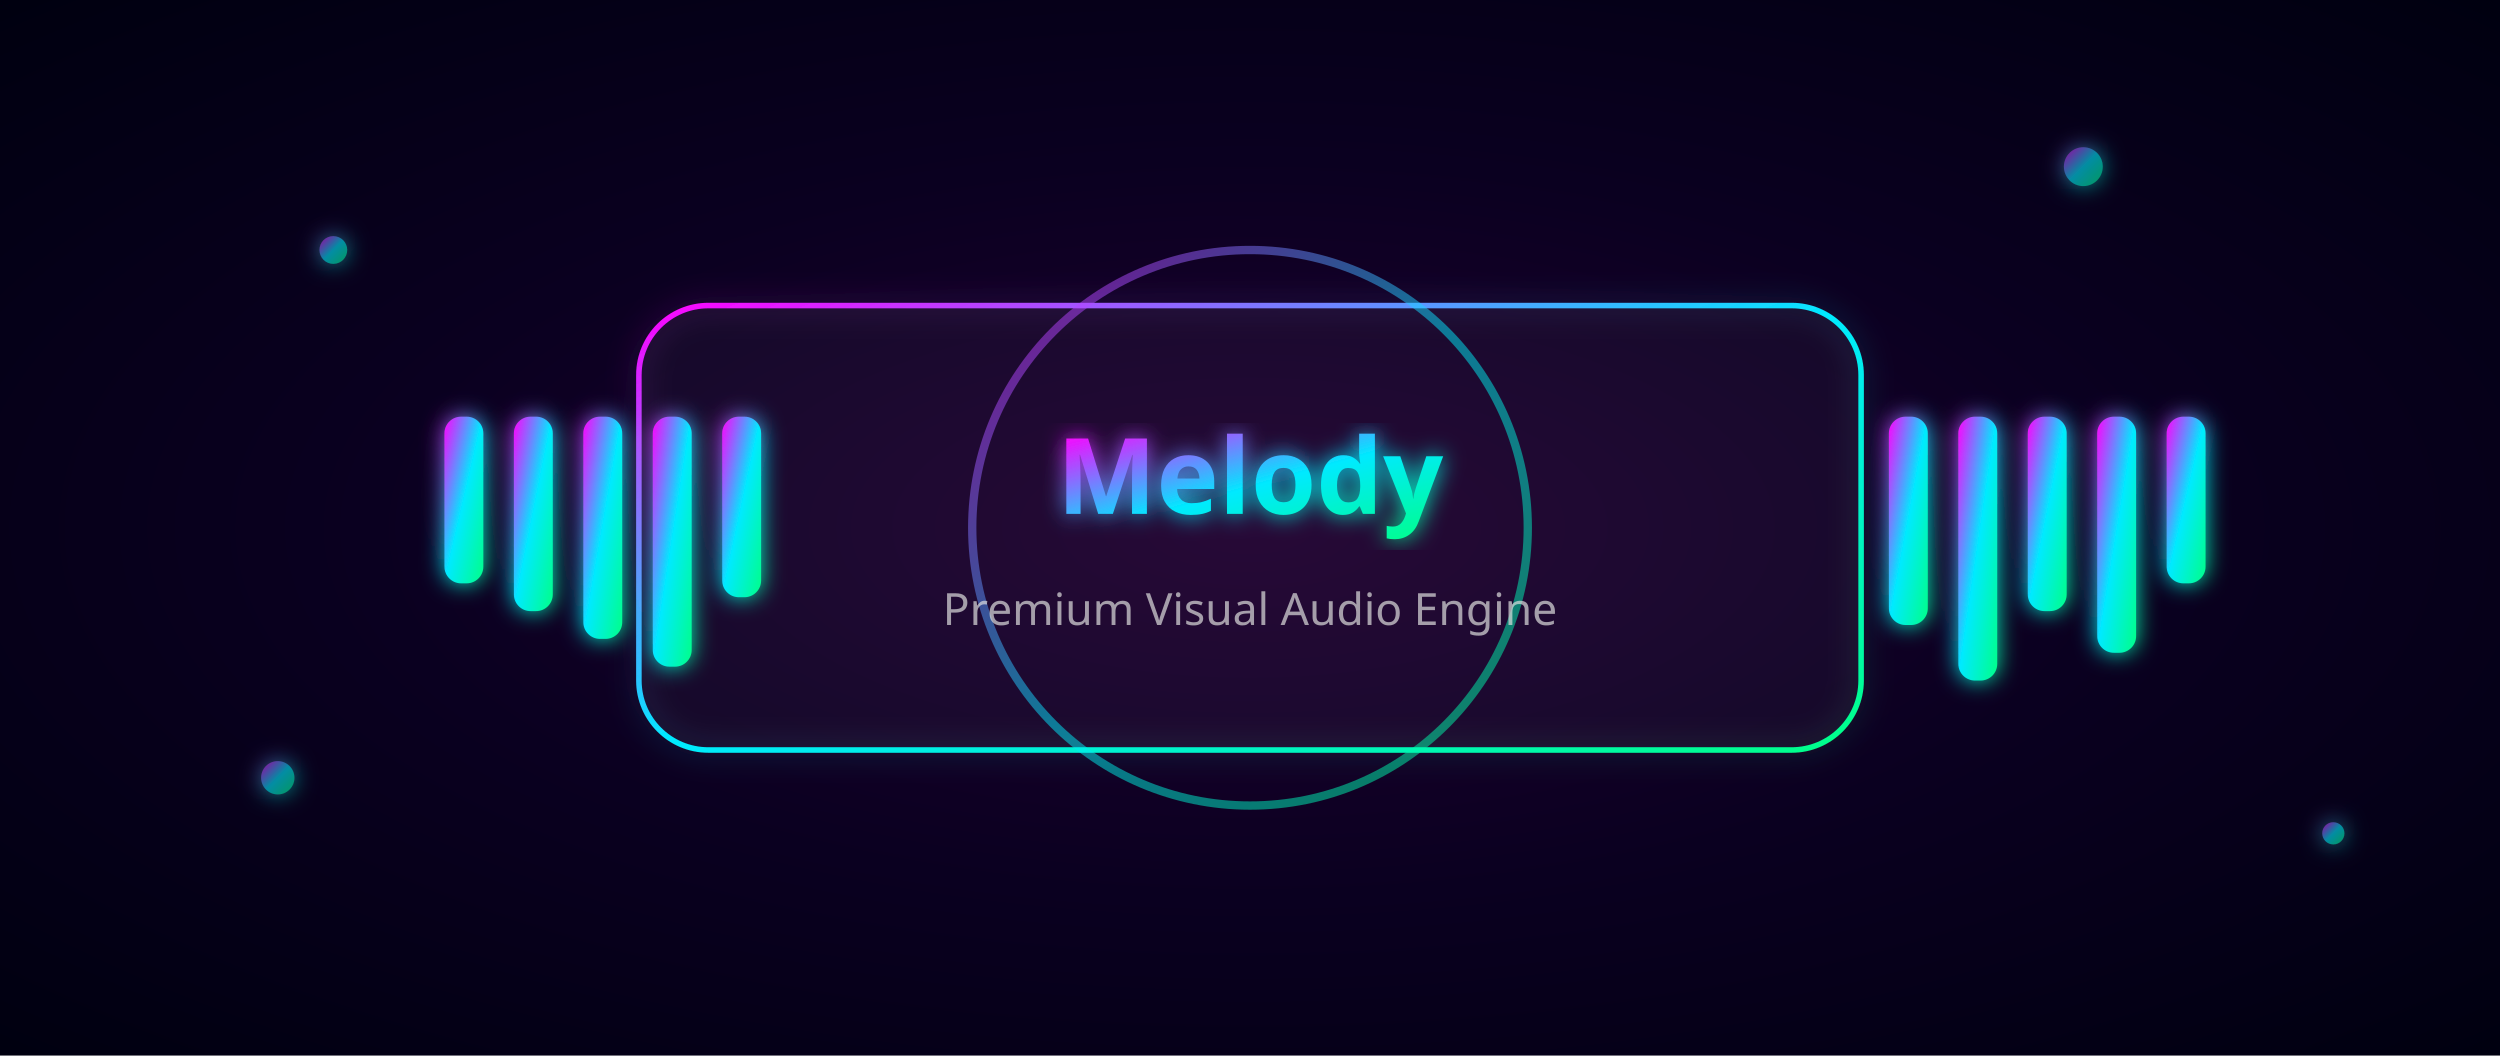
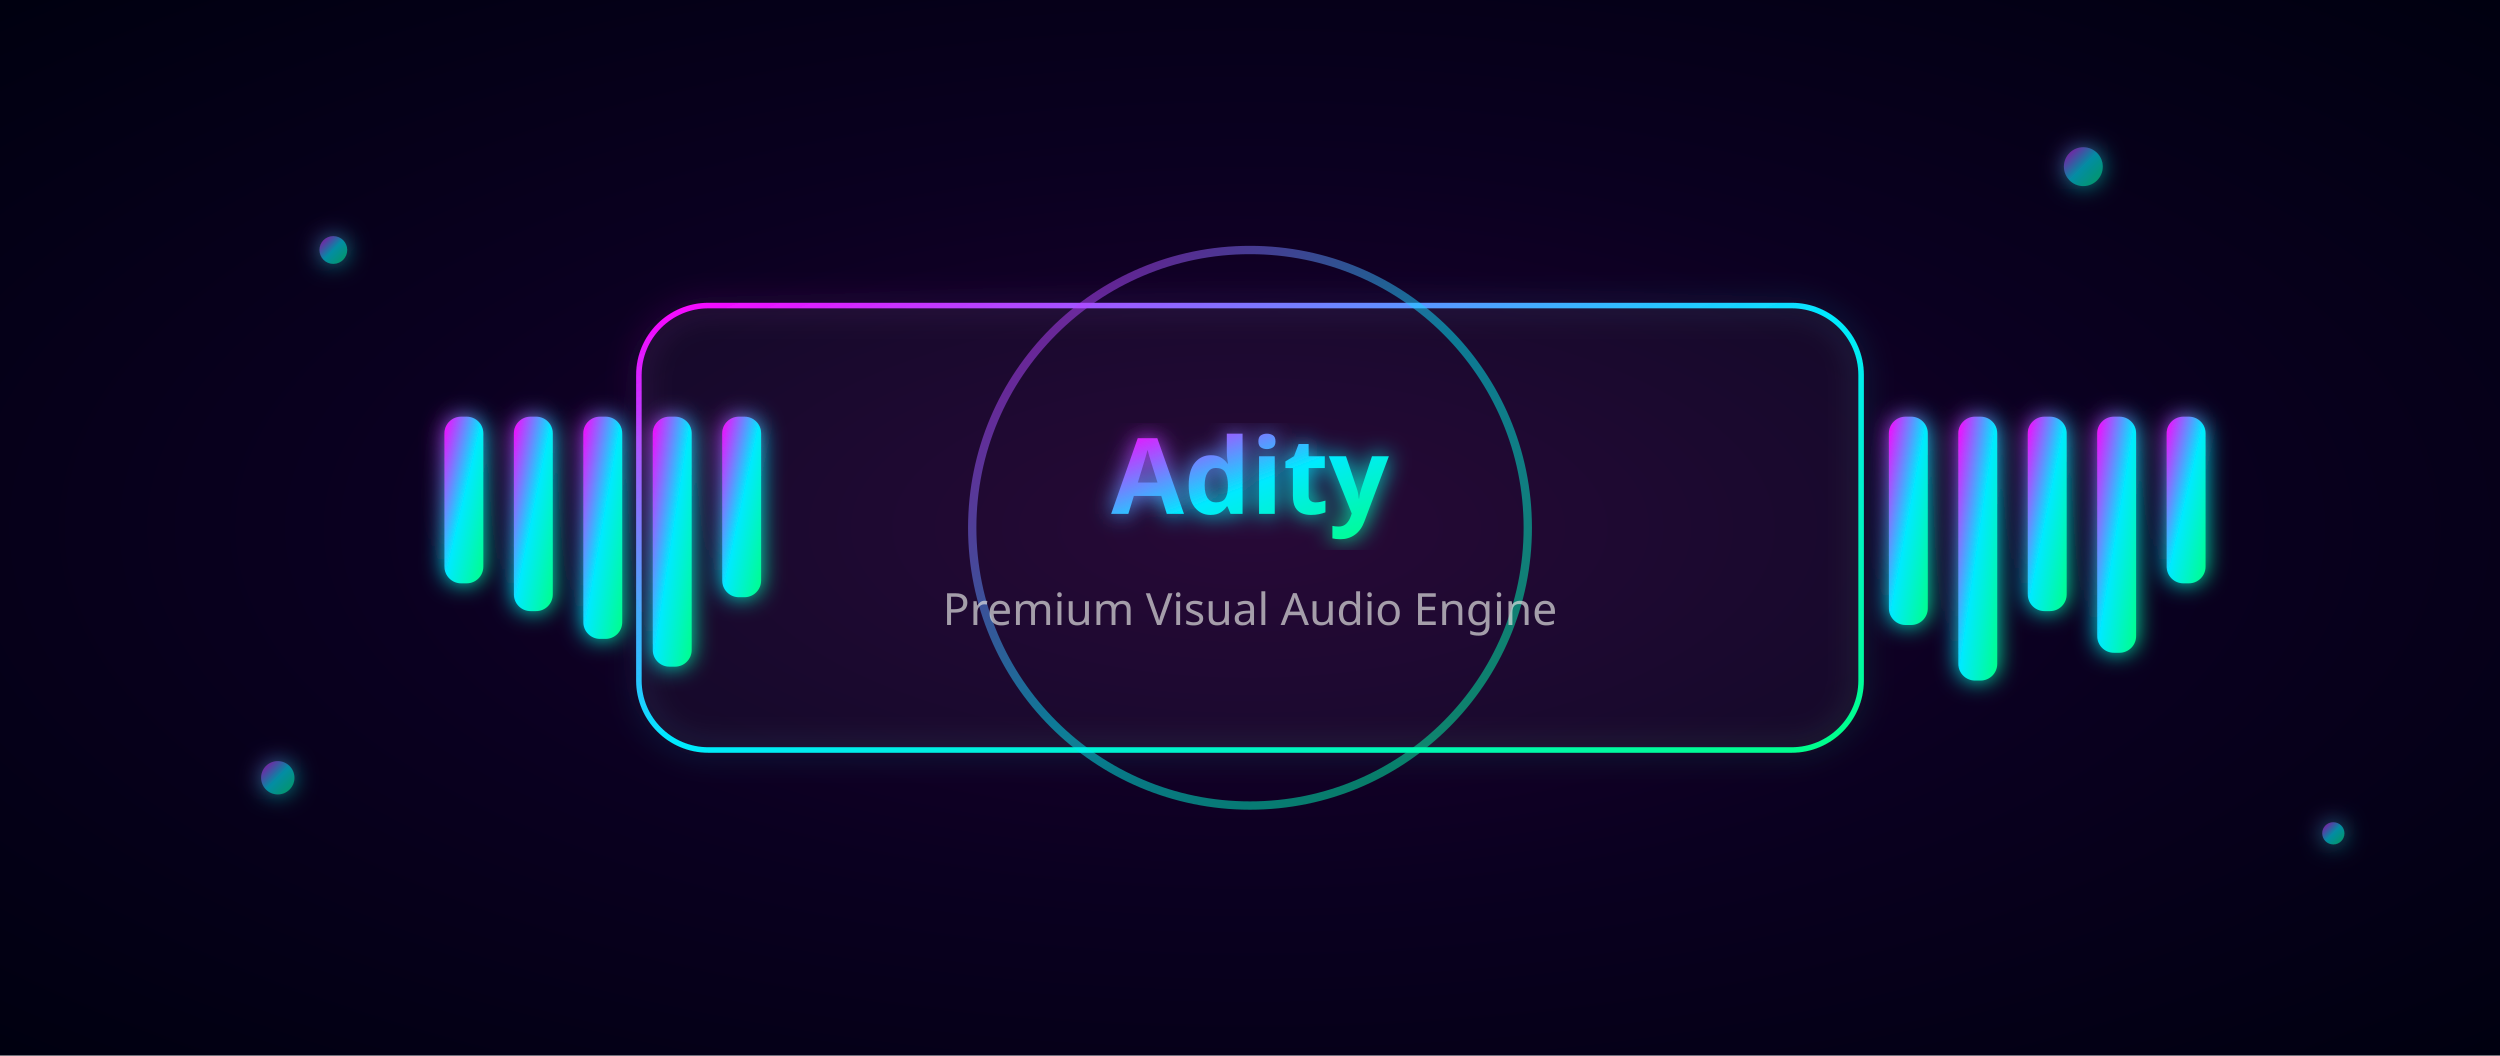
<svg xmlns="http://www.w3.org/2000/svg" width="100%" height="380" viewBox="0 0 900 380">
  <defs>
    <radialGradient id="bg" cx="50%" cy="50%" r="70%">
      <stop offset="0%" stop-color="#1f0030" />
      <stop offset="50%" stop-color="#0a0020" />
      <stop offset="100%" stop-color="#000010" />
    </radialGradient>
    <linearGradient id="neon" x1="0%" y1="0%" x2="100%" y2="100%">
      <stop offset="0%" stop-color="#ff00ff" />
      <stop offset="50%" stop-color="#00eaff" />
      <stop offset="100%" stop-color="#00ff88" />
    </linearGradient>
    <filter id="softGlow">
      <feGaussianBlur stdDeviation="4" result="glow" />
      <feMerge>
        <feMergeNode in="glow" />
        <feMergeNode in="SourceGraphic" />
      </feMerge>
    </filter>
    <filter id="glass" x="-20%" y="-20%" width="140%" height="140%">
      <feGaussianBlur in="SourceGraphic" stdDeviation="5" result="blur" />
      <feColorMatrix result="matrixOut" type="matrix" values="1 0 0 0 0                   0 1 0 0 0                   0 0 1 0 0                   0 0 0 0.3 0" />
      <feBlend in="SourceGraphic" in2="matrixOut" mode="normal" />
    </filter>
    <style>
      @keyframes eq {
        0% { height: 20px; }
        25% { height: 80px; }
        50% { height: 40px; }
        75% { height: 100px; }
        100% { height: 30px; }
      }

      @keyframes float {
        0% { transform: translateY(0px); opacity: 0.8; }
        50% { transform: translateY(-15px); opacity: 1; }
        100% { transform: translateY(0px); opacity: 0.8; }
      }

      @keyframes ring {
        0% { r: 90; opacity: .4; }
        50% { r: 120; opacity: .2; }
        100% { r: 90; opacity: .4; }
      }
    </style>
  </defs>
  <rect width="100%" height="100%" fill="url(#bg)" />
  <g fill="url(#neon)" opacity="0.6" filter="url(#softGlow)">
    <circle cx="120" cy="90" r="5" style="animation: float 3s infinite ease-in-out; animation-delay: .2s" />
    <circle cx="750" cy="60" r="7" style="animation: float 4s infinite ease-in-out; animation-delay: .5s" />
    <circle cx="840" cy="300" r="4" style="animation: float 3.5s infinite ease-in-out; animation-delay: .9s" />
    <circle cx="100" cy="280" r="6" style="animation: float 4s infinite ease-in-out; animation-delay: 1.2s" />
  </g>
  <g transform="translate(450,190)">
    <rect x="-220" y="-80" width="440" height="160" rx="25" fill="rgba(255,255,255,0.03)" stroke="url(#neon)" stroke-width="2" filter="url(#glass)" />
    <circle r="100" fill="none" stroke="url(#neon)" stroke-width="3" style="animation:ring 4s infinite ease-in-out" opacity="0.5" />
    <text x="0" y="-5" text-anchor="middle" font-size="38" font-family="Poppins, sans-serif" font-weight="900" fill="url(#neon)" filter="url(#softGlow)">
-       Melody
+       Adity
    </text>
    <text x="0" y="35" text-anchor="middle" font-size="16" fill="#dddddd" opacity="0.7" font-family="Poppins, sans-serif">
      Premium Visual Audio Engine
    </text>
  </g>
  <g transform="translate(160,200)" fill="url(#neon)" filter="url(#softGlow)">
    <rect x="0" y="-50" width="14" height="60" rx="6" style="animation:eq 1s infinite .1s" />
    <rect x="25" y="-50" width="14" height="70" rx="6" style="animation:eq 1.1s infinite .2s" />
    <rect x="50" y="-50" width="14" height="80" rx="6" style="animation:eq 1s infinite .3s" />
    <rect x="75" y="-50" width="14" height="90" rx="6" style="animation:eq 1.2s infinite .4s" />
    <rect x="100" y="-50" width="14" height="65" rx="6" style="animation:eq 1s infinite .5s" />
  </g>
  <g transform="translate(680,200)" fill="url(#neon)" filter="url(#softGlow)">
    <rect x="0" y="-50" width="14" height="75" rx="6" style="animation:eq 1s infinite .6s" />
    <rect x="25" y="-50" width="14" height="95" rx="6" style="animation:eq 1.1s infinite .7s" />
    <rect x="50" y="-50" width="14" height="70" rx="6" style="animation:eq 1s infinite .8s" />
    <rect x="75" y="-50" width="14" height="85" rx="6" style="animation:eq 1.2s infinite .9s" />
    <rect x="100" y="-50" width="14" height="60" rx="6" style="animation:eq 1s infinite 1s" />
  </g>
</svg>
